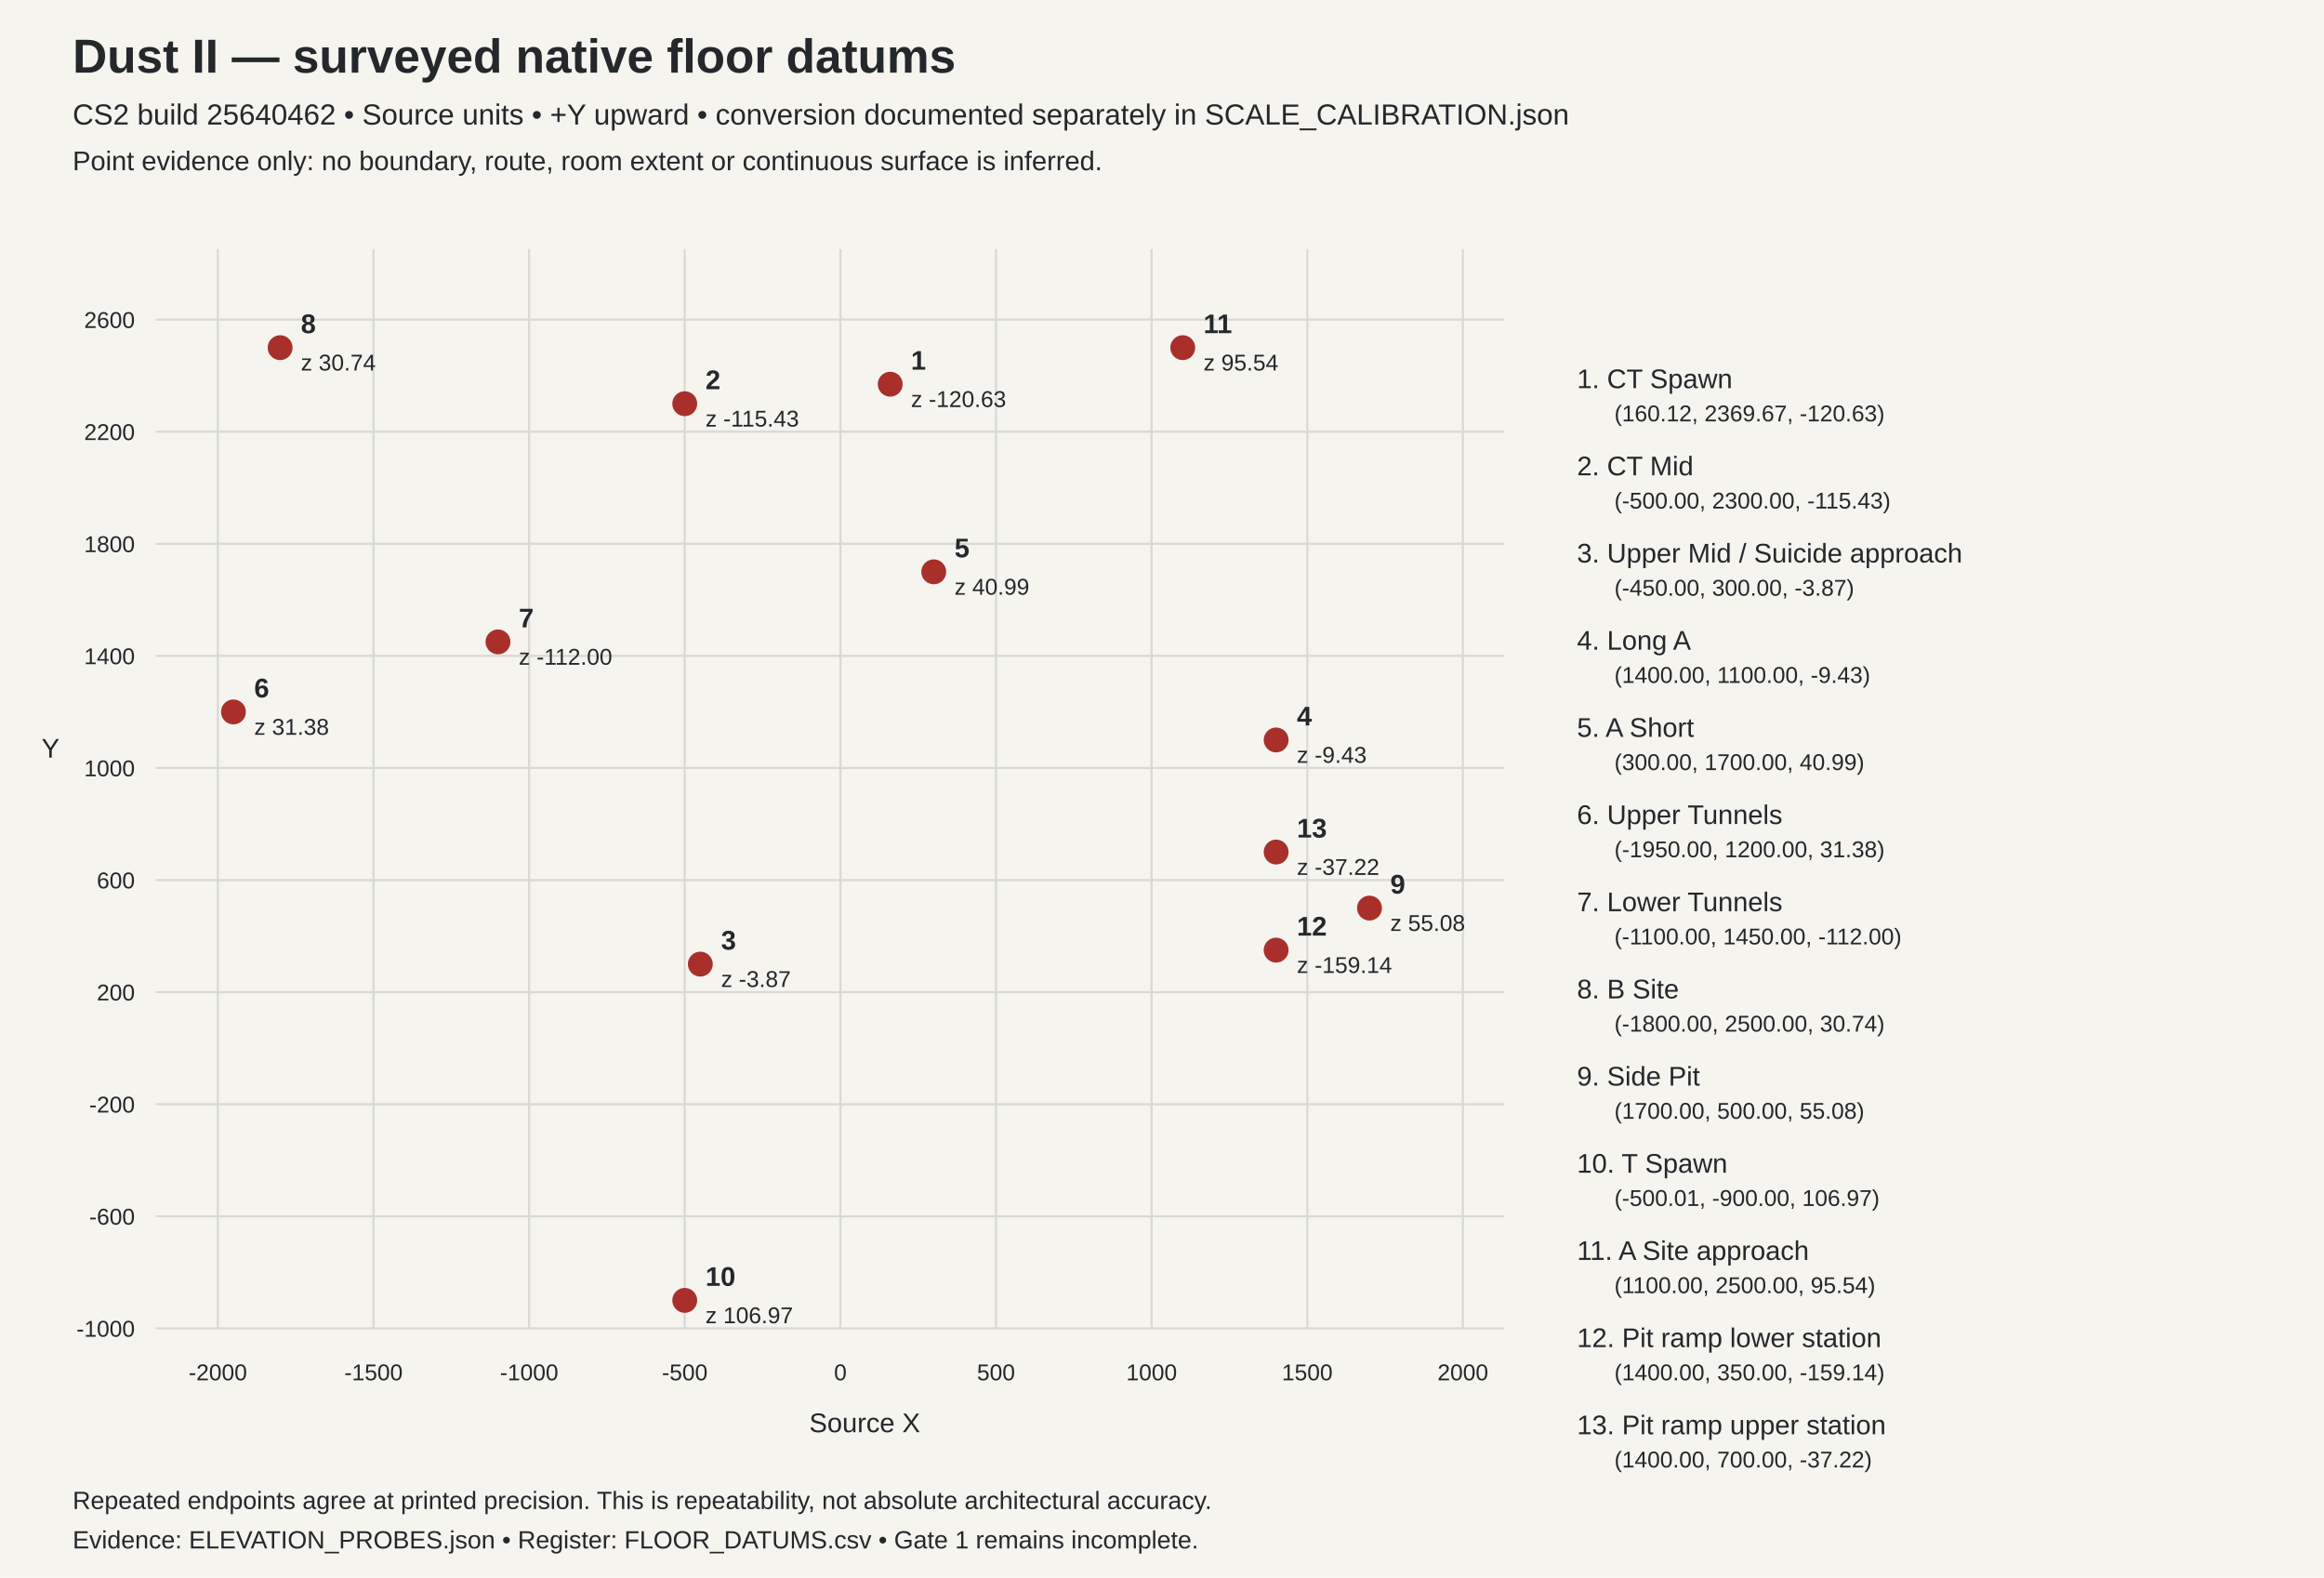
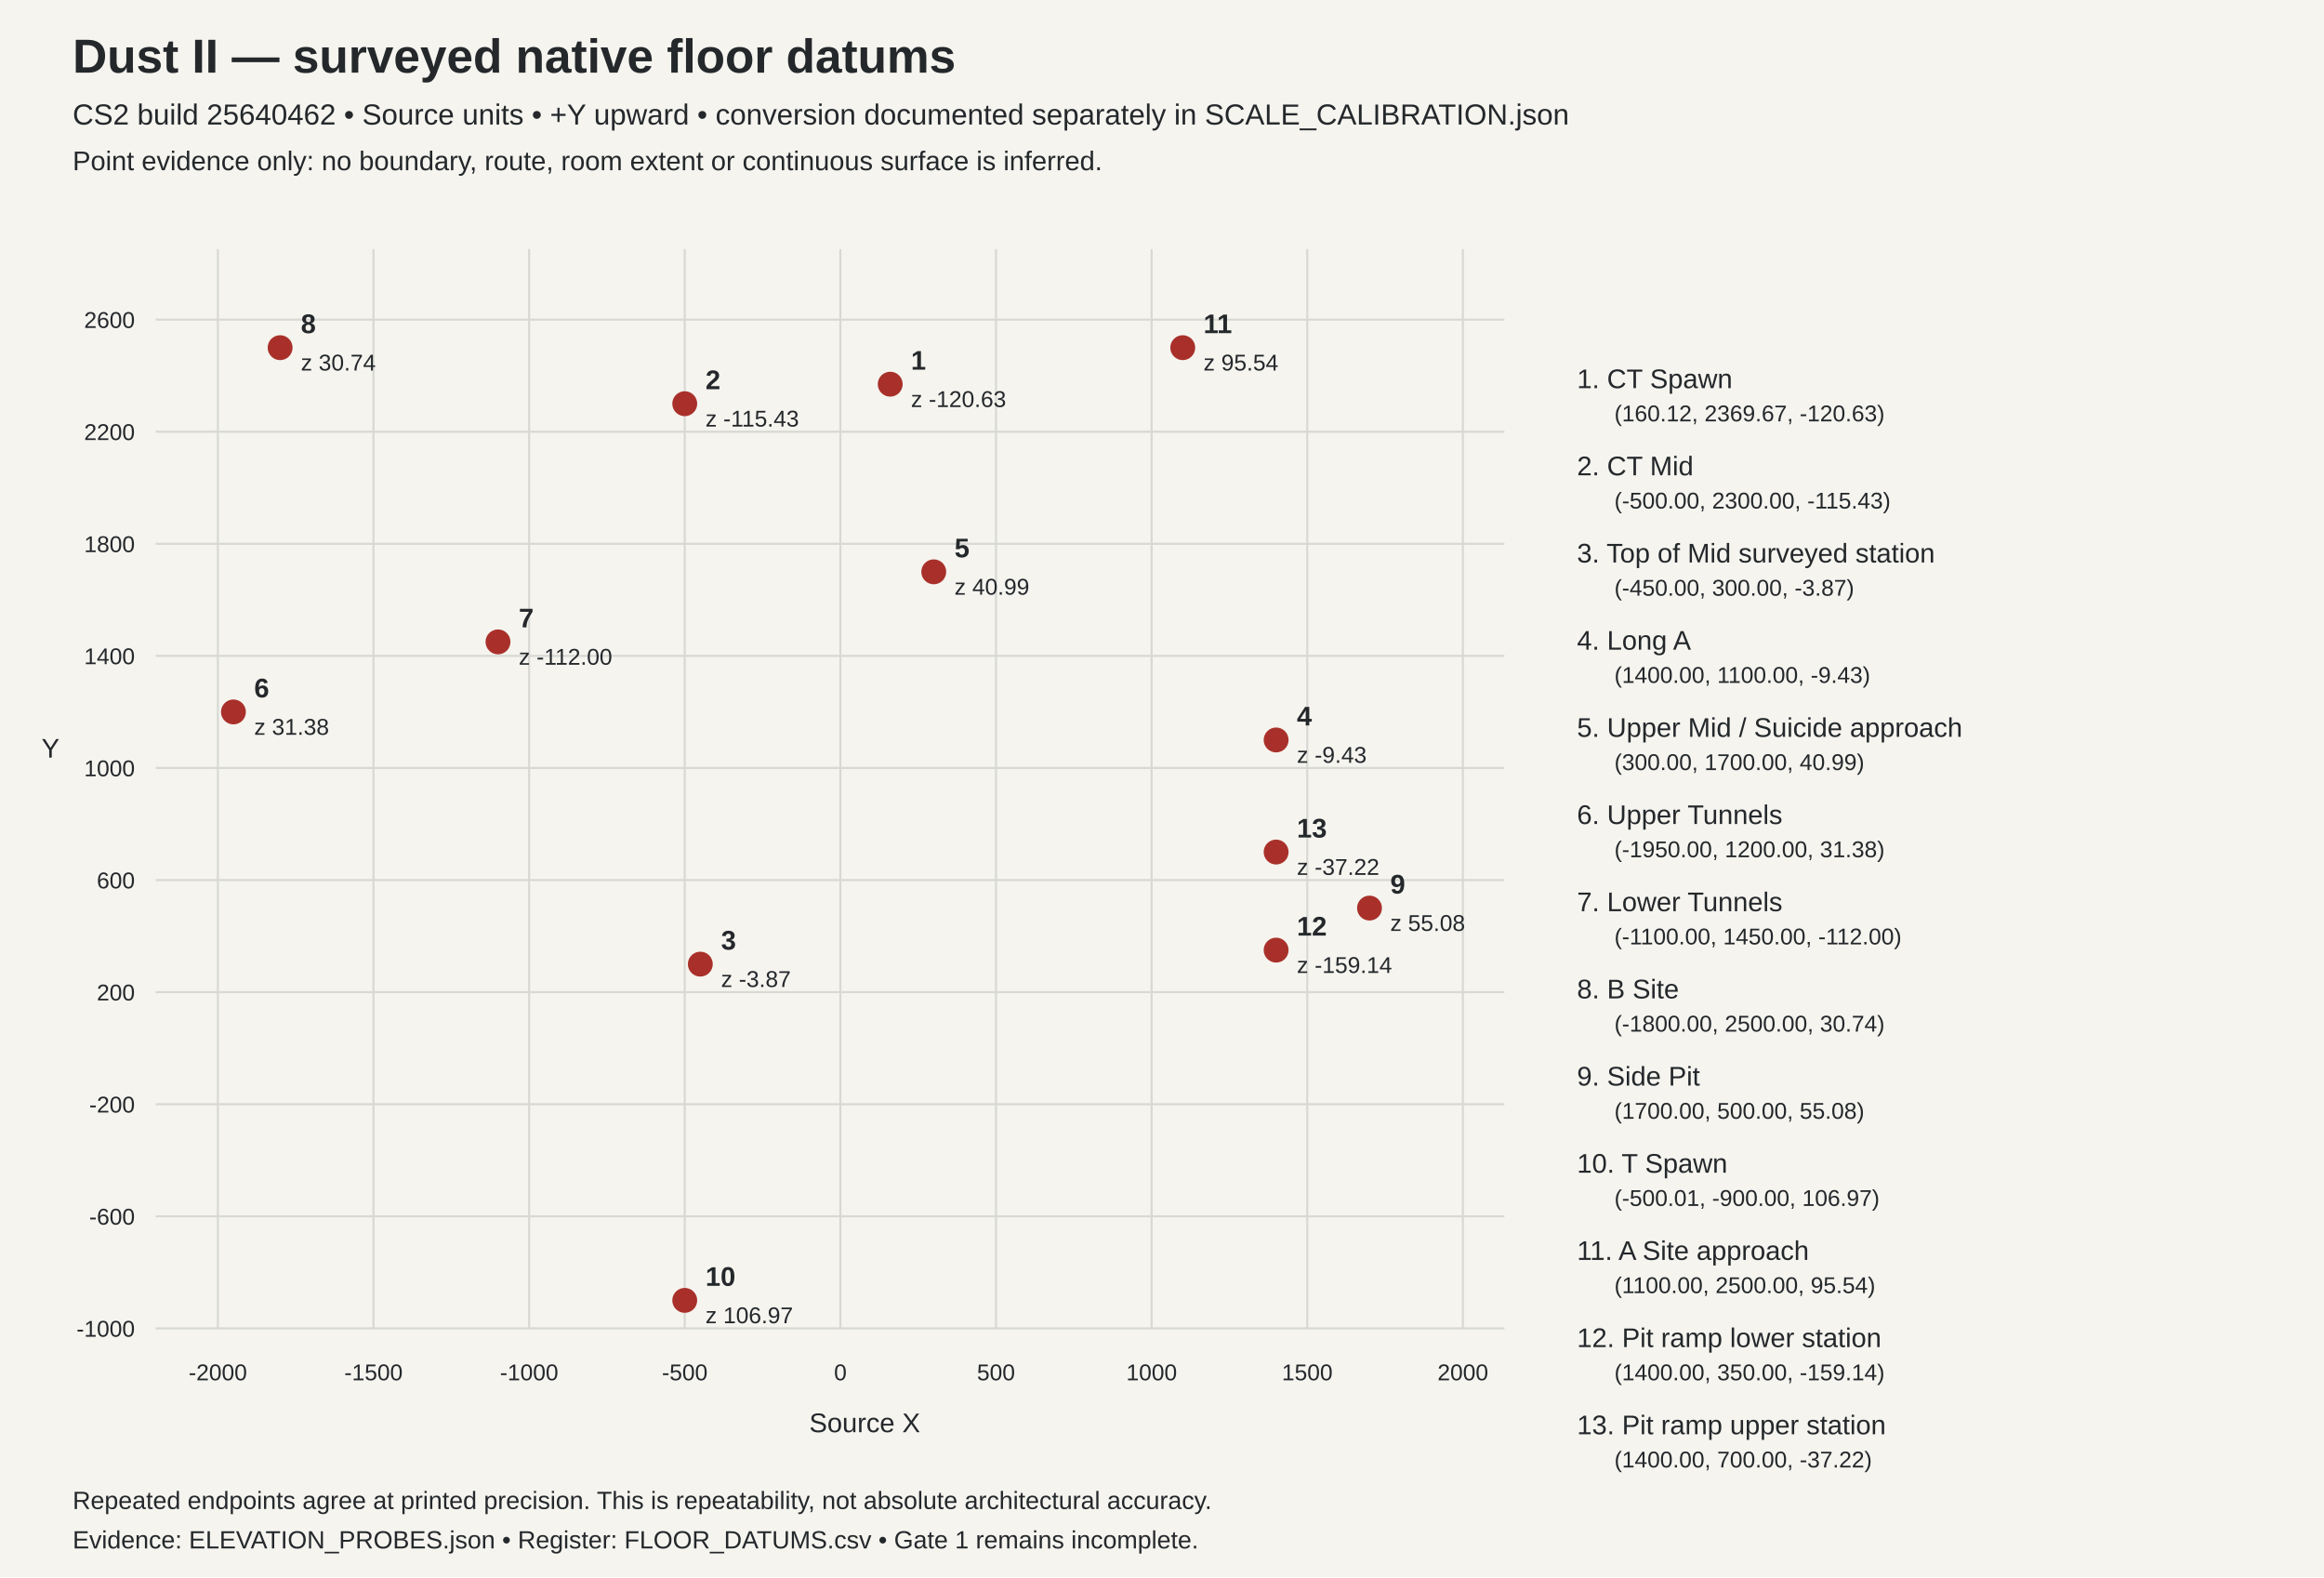
<svg xmlns="http://www.w3.org/2000/svg" width="1120" height="760" viewBox="0 0 1120 760">
  <rect width="1120" height="760" fill="#f5f4ef" />
  <g font-family="Arial,sans-serif" fill="#24282b">
    <text x="35" y="35" font-size="23" font-weight="bold">Dust II — surveyed native floor datums</text>
    <text x="35" y="60" font-size="14">CS2 build 25640462 • Source units • +Y upward • conversion documented separately in SCALE_CALIBRATION.json</text>
    <text x="35" y="82" font-size="13">Point evidence only: no boundary, route, room extent or continuous surface is inferred.</text>
    <path d="M105.0 120 V640" stroke="#d8d9d4" />
    <text x="105.0" y="665" font-size="11" text-anchor="middle">-2000</text>
    <path d="M180.0 120 V640" stroke="#d8d9d4" />
    <text x="180.0" y="665" font-size="11" text-anchor="middle">-1500</text>
    <path d="M255.0 120 V640" stroke="#d8d9d4" />
    <text x="255.0" y="665" font-size="11" text-anchor="middle">-1000</text>
    <path d="M330.0 120 V640" stroke="#d8d9d4" />
    <text x="330.0" y="665" font-size="11" text-anchor="middle">-500</text>
    <path d="M405.0 120 V640" stroke="#d8d9d4" />
    <text x="405.0" y="665" font-size="11" text-anchor="middle">0</text>
    <path d="M480.0 120 V640" stroke="#d8d9d4" />
    <text x="480.0" y="665" font-size="11" text-anchor="middle">500</text>
    <path d="M555.0 120 V640" stroke="#d8d9d4" />
    <text x="555.0" y="665" font-size="11" text-anchor="middle">1000</text>
    <path d="M630.0 120 V640" stroke="#d8d9d4" />
    <text x="630.0" y="665" font-size="11" text-anchor="middle">1500</text>
    <path d="M705.0 120 V640" stroke="#d8d9d4" />
    <text x="705.0" y="665" font-size="11" text-anchor="middle">2000</text>
    <path d="M75 640.0 H725" stroke="#d8d9d4" />
    <text x="65" y="644.0" font-size="11" text-anchor="end">-1000</text>
    <path d="M75 586.0 H725" stroke="#d8d9d4" />
    <text x="65" y="590.0" font-size="11" text-anchor="end">-600</text>
    <path d="M75 532.0 H725" stroke="#d8d9d4" />
    <text x="65" y="536.0" font-size="11" text-anchor="end">-200</text>
    <path d="M75 478.0 H725" stroke="#d8d9d4" />
    <text x="65" y="482.0" font-size="11" text-anchor="end">200</text>
    <path d="M75 424.0 H725" stroke="#d8d9d4" />
    <text x="65" y="428.0" font-size="11" text-anchor="end">600</text>
    <path d="M75 370.0 H725" stroke="#d8d9d4" />
    <text x="65" y="374.0" font-size="11" text-anchor="end">1000</text>
    <path d="M75 316.0 H725" stroke="#d8d9d4" />
    <text x="65" y="320.0" font-size="11" text-anchor="end">1400</text>
    <path d="M75 262.0 H725" stroke="#d8d9d4" />
    <text x="65" y="266.0" font-size="11" text-anchor="end">1800</text>
    <path d="M75 208.0 H725" stroke="#d8d9d4" />
    <text x="65" y="212.0" font-size="11" text-anchor="end">2200</text>
    <path d="M75 154 H725" stroke="#d8d9d4" />
    <text x="65" y="158" font-size="11" text-anchor="end">2600</text>
    <text x="390" y="690" font-size="13">Source X</text>
    <text x="20" y="365" font-size="13">Y</text>
    <circle cx="429.018" cy="185.095" r="6" fill="#a9302a" />
    <text x="439.018" y="178.095" font-size="13" font-weight="bold">1</text>
    <text x="439.018" y="196.095" font-size="11">z -120.63</text>
    <text x="760" y="187" font-size="13">1. CT Spawn</text>
    <text x="778" y="203" font-size="11">(160.12, 2369.67, -120.63)</text>
    <circle cx="330.0" cy="194.5" r="6" fill="#a9302a" />
    <text x="340.0" y="187.5" font-size="13" font-weight="bold">2</text>
    <text x="340.0" y="205.5" font-size="11">z -115.43</text>
    <text x="760" y="229" font-size="13">2. CT Mid</text>
    <text x="778" y="245" font-size="11">(-500.00, 2300.00, -115.43)</text>
    <circle cx="337.5" cy="464.5" r="6" fill="#a9302a" />
    <text x="347.5" y="457.5" font-size="13" font-weight="bold">3</text>
    <text x="347.5" y="475.5" font-size="11">z -3.87</text>
-     <text x="760" y="271" font-size="13">3. Upper Mid / Suicide approach</text>
+     <text x="760" y="271" font-size="13">3. Top of Mid surveyed station</text>
    <text x="778" y="287" font-size="11">(-450.00, 300.00, -3.87)</text>
    <circle cx="615.0" cy="356.5" r="6" fill="#a9302a" />
    <text x="625.0" y="349.5" font-size="13" font-weight="bold">4</text>
    <text x="625.0" y="367.5" font-size="11">z -9.43</text>
    <text x="760" y="313" font-size="13">4. Long A</text>
    <text x="778" y="329" font-size="11">(1400.00, 1100.00, -9.43)</text>
    <circle cx="450.0" cy="275.5" r="6" fill="#a9302a" />
    <text x="460.0" y="268.5" font-size="13" font-weight="bold">5</text>
    <text x="460.0" y="286.5" font-size="11">z 40.99</text>
-     <text x="760" y="355" font-size="13">5. A Short</text>
+     <text x="760" y="355" font-size="13">5. Upper Mid / Suicide approach</text>
    <text x="778" y="371" font-size="11">(300.00, 1700.00, 40.99)</text>
    <circle cx="112.5" cy="343.0" r="6" fill="#a9302a" />
    <text x="122.5" y="336.0" font-size="13" font-weight="bold">6</text>
    <text x="122.5" y="354.0" font-size="11">z 31.38</text>
    <text x="760" y="397" font-size="13">6. Upper Tunnels</text>
    <text x="778" y="413" font-size="11">(-1950.00, 1200.00, 31.38)</text>
    <circle cx="240.0" cy="309.25" r="6" fill="#a9302a" />
    <text x="250.0" y="302.25" font-size="13" font-weight="bold">7</text>
    <text x="250.0" y="320.25" font-size="11">z -112.00</text>
    <text x="760" y="439" font-size="13">7. Lower Tunnels</text>
    <text x="778" y="455" font-size="11">(-1100.00, 1450.00, -112.00)</text>
    <circle cx="135.0" cy="167.5" r="6" fill="#a9302a" />
    <text x="145.0" y="160.5" font-size="13" font-weight="bold">8</text>
    <text x="145.0" y="178.5" font-size="11">z 30.74</text>
    <text x="760" y="481" font-size="13">8. B Site</text>
    <text x="778" y="497" font-size="11">(-1800.00, 2500.00, 30.74)</text>
    <circle cx="660.0" cy="437.5" r="6" fill="#a9302a" />
    <text x="670.0" y="430.5" font-size="13" font-weight="bold">9</text>
    <text x="670.0" y="448.5" font-size="11">z 55.08</text>
    <text x="760" y="523" font-size="13">9. Side Pit</text>
    <text x="778" y="539" font-size="11">(1700.00, 500.00, 55.08)</text>
    <circle cx="329.998" cy="626.5" r="6" fill="#a9302a" />
    <text x="339.998" y="619.5" font-size="13" font-weight="bold">10</text>
    <text x="339.998" y="637.5" font-size="11">z 106.97</text>
    <text x="760" y="565" font-size="13">10. T Spawn</text>
    <text x="778" y="581" font-size="11">(-500.01, -900.00, 106.97)</text>
    <circle cx="570.0" cy="167.5" r="6" fill="#a9302a" />
    <text x="580.0" y="160.5" font-size="13" font-weight="bold">11</text>
    <text x="580.0" y="178.5" font-size="11">z 95.54</text>
    <text x="760" y="607" font-size="13">11. A Site approach</text>
    <text x="778" y="623" font-size="11">(1100.00, 2500.00, 95.54)</text>
    <circle cx="615.0" cy="457.75" r="6" fill="#a9302a" />
    <text x="625.0" y="450.75" font-size="13" font-weight="bold">12</text>
    <text x="625.0" y="468.75" font-size="11">z -159.14</text>
    <text x="760" y="649" font-size="13">12. Pit ramp lower station</text>
    <text x="778" y="665" font-size="11">(1400.00, 350.00, -159.14)</text>
    <circle cx="615.0" cy="410.5" r="6" fill="#a9302a" />
    <text x="625.0" y="403.5" font-size="13" font-weight="bold">13</text>
    <text x="625.0" y="421.5" font-size="11">z -37.22</text>
    <text x="760" y="691" font-size="13">13. Pit ramp upper station</text>
    <text x="778" y="707" font-size="11">(1400.00, 700.00, -37.22)</text>
    <text x="35" y="727" font-size="12">Repeated endpoints agree at printed precision. This is repeatability, not absolute architectural accuracy.</text>
    <text x="35" y="746" font-size="12">Evidence: ELEVATION_PROBES.json • Register: FLOOR_DATUMS.csv • Gate 1 remains incomplete.</text>
  </g>
</svg>
